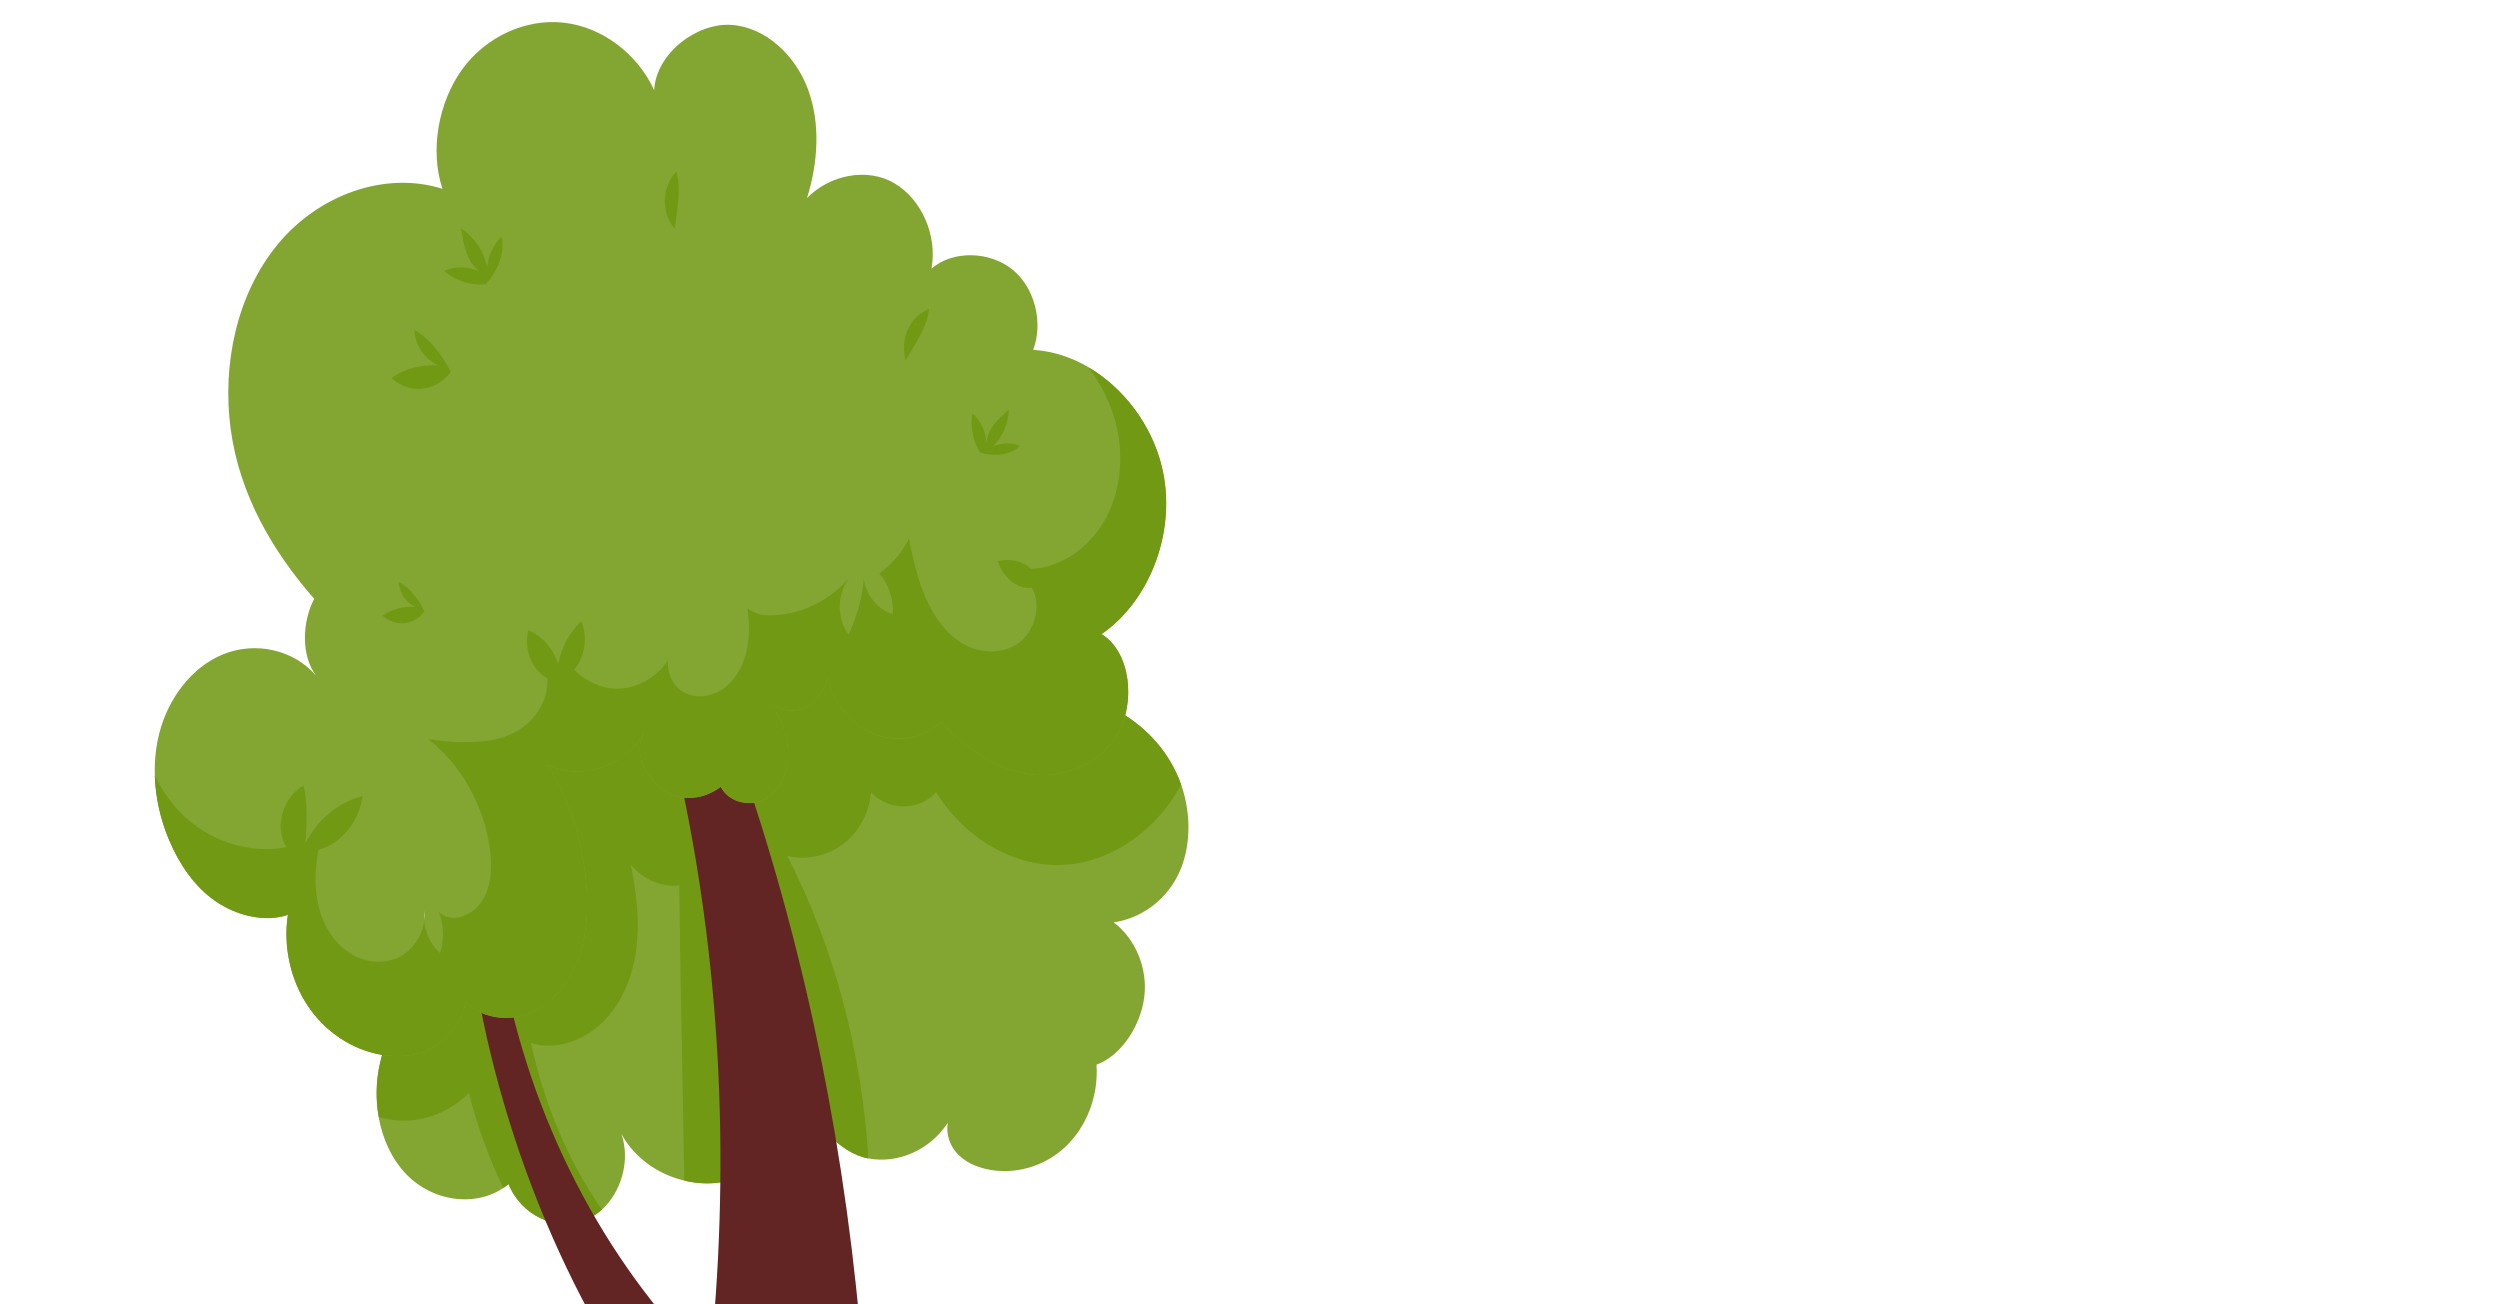
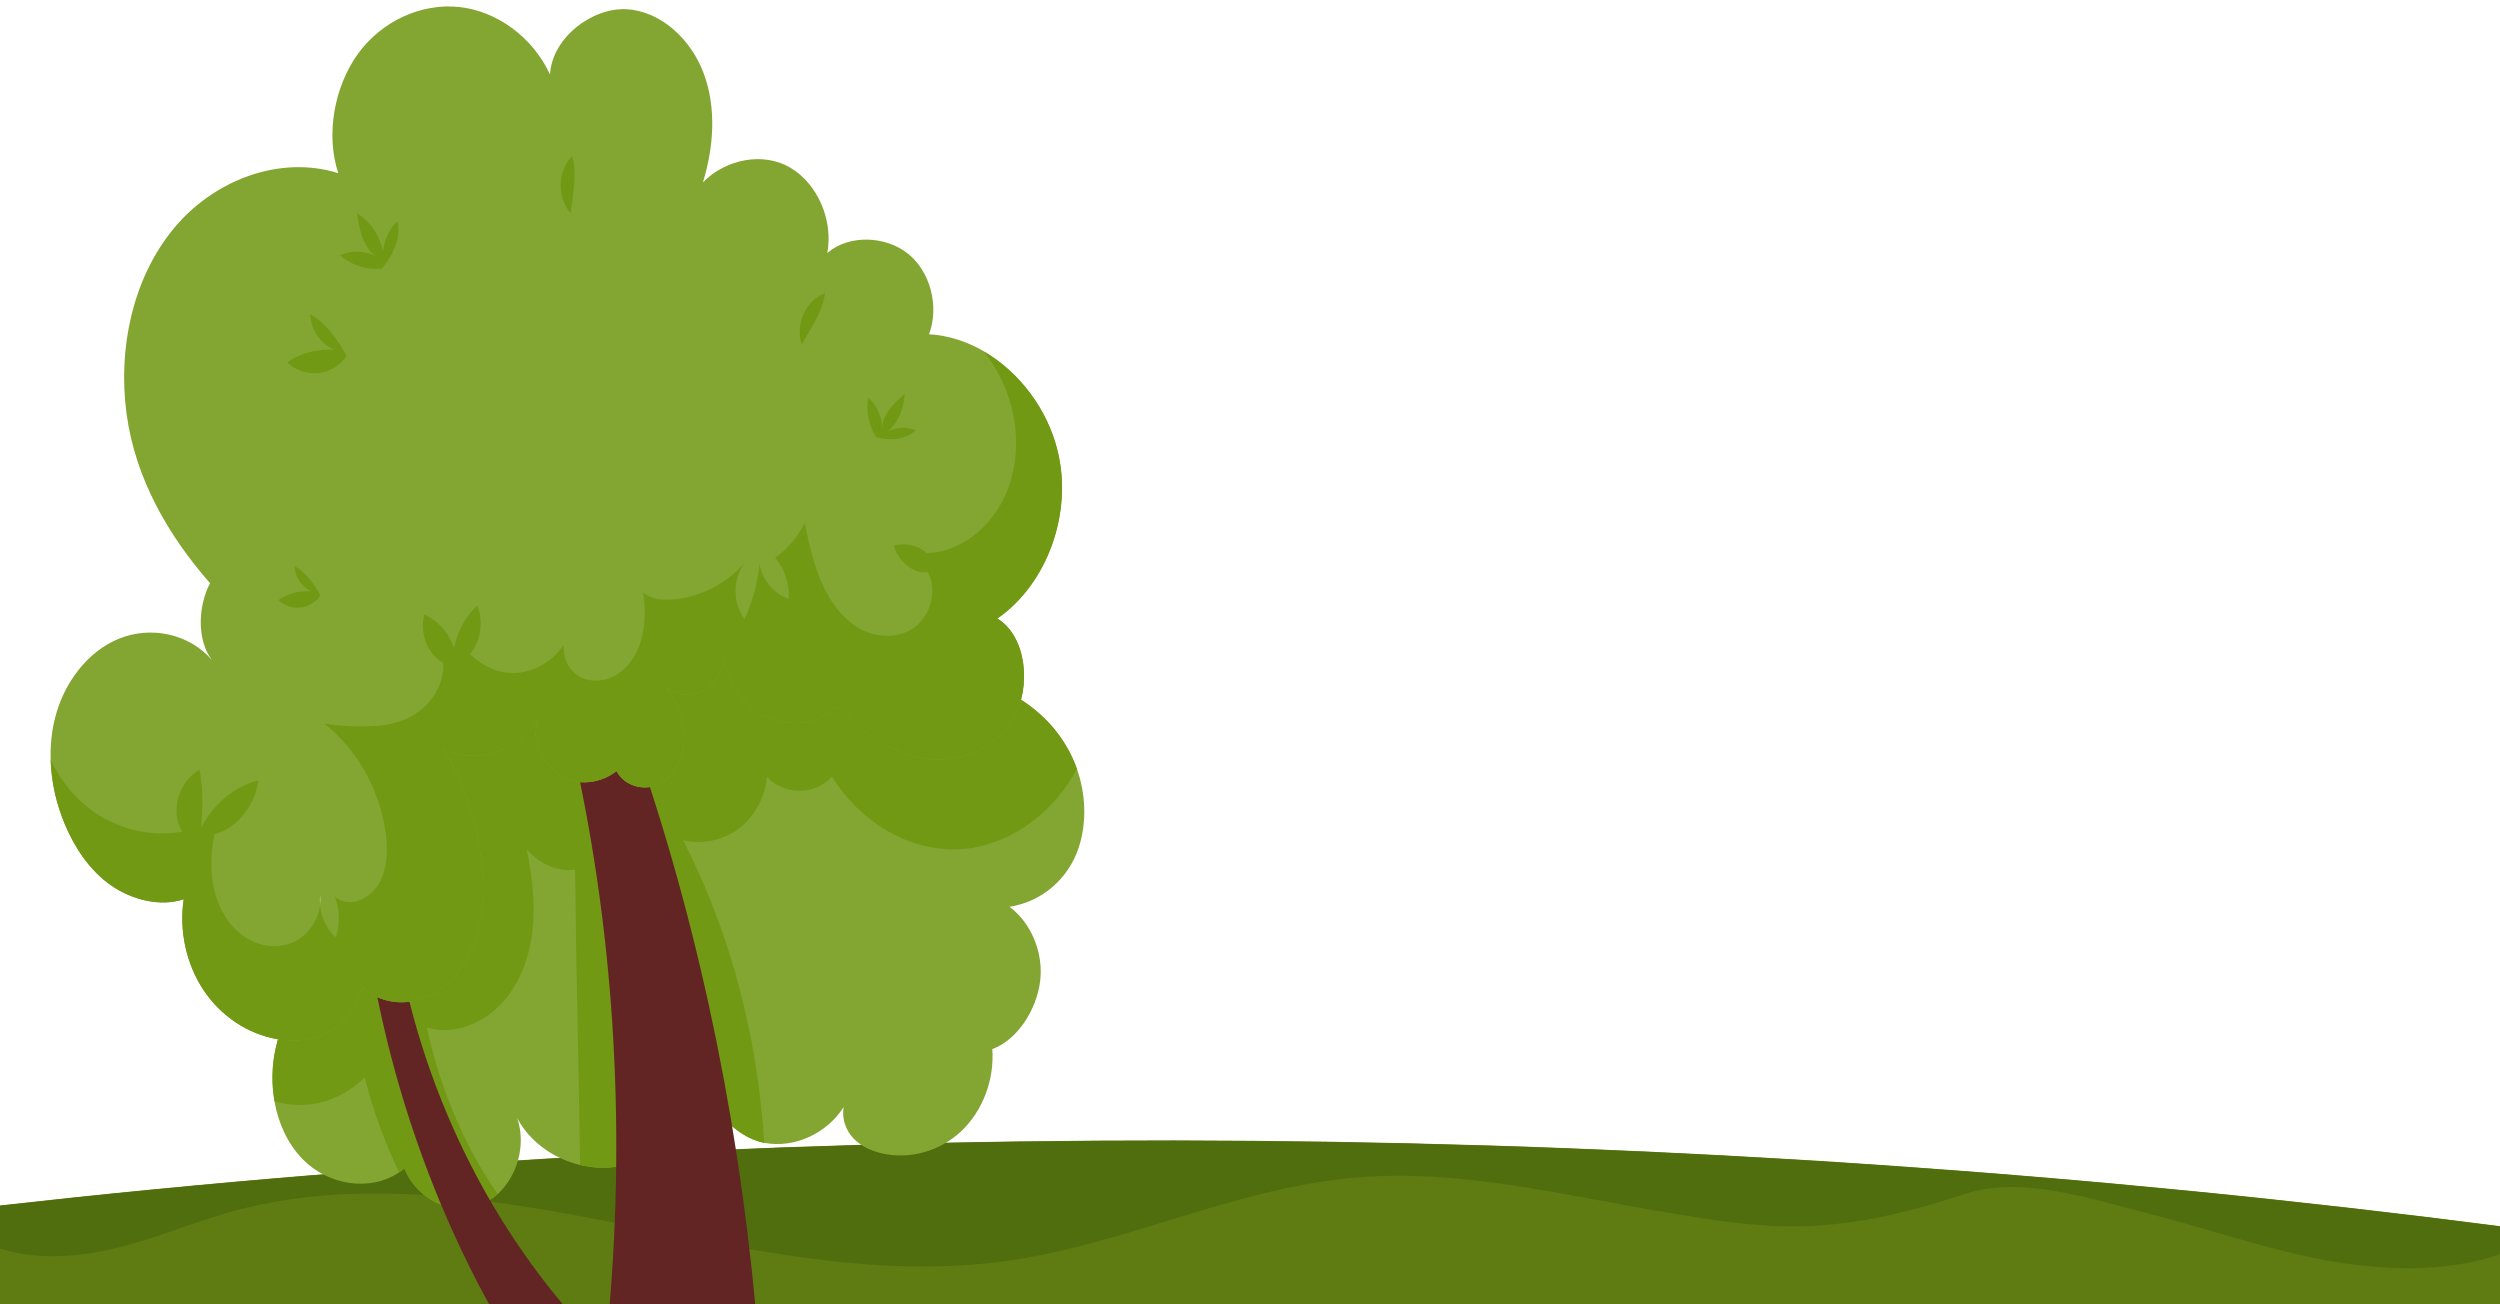
<svg xmlns="http://www.w3.org/2000/svg" version="1.1" id="Layer_1" x="0px" y="0px" viewBox="0 0 1920 1000.9" style="enable-background:new 0 0 1920 1000.9;" xml:space="preserve">
  <style type="text/css">
- 	.st0{fill:#83A532;}
- 	.st1{fill:#719913;}
- 	.st2{fill:#632424;}
- 	.st3{fill:#D4DDBA;}
+ 	.st0{fill:#5E7C12;}
+ 	.st1{fill:#516E0E;}
+ 	.st2{fill:#83A532;}
+ 	.st3{fill:#719913;}
+ 	.st4{fill:#632424;}
+ 	.st5{fill:#D4DDBA;}
</style>
  <g>
-     <path class="st0" d="M908.6,662.5c-8.1,25-29,42.2-53.3,45.9c16.8,12.5,26.3,35.6,23.5,57.4c-2.8,21.8-17.4,44.8-36.7,51.9   c1.7,23.5-7.4,47.5-23.8,63c-16.4,15.5-39.7,22-61,17.1c-8.1-1.9-16-5.4-21.9-11.6c-5.9-6.2-9-15.1-7.5-23.9   c-13.3,20.6-38,31.7-60.9,27.4h-0.1c-22.8-4.3-44.6-29.7-50.6-53.8c-2.5,33.4-26.7,63.6-57,71c-10.9,2.7-22.6,2.5-33.8-0.2   c-19.9-4.7-38.3-17.4-48.3-35.9c7.1,20.2,0.1,44.5-15,58.3c-3.5,3.1-7.4,5.8-11.7,7.6c-22.8,9.9-50.2-3-59.9-27.3   c-1.3,1.1-2.7,2.1-4.1,3c-22.5,15.1-54.7,9.8-74.1-10.2c-11.5-11.8-18.6-27.5-21.6-44.3c-2.4-13.5-2.1-27.6,0.9-40.9   c6.7-29.9,25.2-55.6,47.8-74.3C356.2,632.1,450,523.8,547.3,485.1s197,17.3,295.1,53.5c23.2,8.6,44.3,25,57.2,47.6   c3,5.1,5.5,10.6,7.5,16.3C913.8,621.7,914.8,643.2,908.6,662.5z" />
    <g>
-       <path class="st1" d="M907.1,602.6c-16.2,30.2-44.4,53.1-76.3,59.8c-43.2,9.1-87.3-14.6-111.9-54c-12.7,14.6-37.1,14.5-49.9,0    c-1.4,15.8-9.4,30.7-21.4,39.8s-28.8,12.9-43,9c36.5,71.3,57.3,151.2,62.3,232.5c-22.8-4.3-44.6-29.7-50.6-53.8    c-2.5,33.4-26.7,63.6-57,71c-10.9,2.7-22.6,2.5-33.8-0.2c-1-75.6-3.1-151.2-3.8-226.8c-14,1.8-27.7-4.7-37.3-15.8    c4.4,20.8,6.9,42.4,4.4,63.6c-2.5,21.2-10.7,42.2-25.3,56.7c-14.5,14.5-36.8,22.9-55.7,16.6c9.9,46,28.2,90.2,54.4,128    c-3.5,3.1-7.4,5.8-11.7,7.6c-22.8,9.9-50.2-3-59.9-27.3c-1.3,1.1-2.7,2.1-4.1,3c-11-23.1-20-47.5-26.4-72.9    c-14,14.1-33.4,21.9-52.5,21.2c-5.7-0.2-11.3-1.2-16.7-2.8c-2.4-13.5-2.1-27.6,0.9-40.9c6.7-29.9,25.2-55.6,47.8-74.3    C356.2,632.1,450,523.8,547.3,485.1s197,17.3,295.1,53.5c23.2,8.6,44.3,25,57.2,47.6C902.5,591.4,905,596.9,907.1,602.6z" />
+       <path class="st0" d="M1923.3,955.8v124.1H-4.2c0-38.2,2-81.3,2.8-121.7c0.2-11,0.4-21.8,0.4-32.3c637.2-71.8,1289-66.3,1924,16.2    C1923,947.2,1923.3,950.7,1923.3,955.8z" />
+       <g>
+         <path class="st1" d="M1923.3,955.8v6.2c-1,0.5-2.1,0.9-3.2,1.3c-42.7,14.6-92.3,12.6-137.6,3.9c-45.3-8.8-88.2-23.9-132.5-35.2     c-44.4-11.3-97.7-29.4-140.7-15.1c-105.3,34.9-153.9,26.8-231.5,13.9c-77.6-13-155.5-32.9-234.5-26.6c-95,7.6-178.9,52-273,64.6     c-98.3,13.1-197.9-9.5-294.5-28.9s-200.3-35.6-294.5-10.3c-33.2,8.9-64.1,22.8-97.9,30.3c-27.6,6.1-59,7.4-84.8-1.5     c0.2-11,0.4-21.8,0.4-32.3c637.2-71.8,1289-66.3,1924,16.2C1923,947.2,1923.3,950.7,1923.3,955.8z" />
+       </g>
    </g>
-     <path class="st2" d="M570.7,591.1c-15.6,4.8-31.1,9.5-46.7,14.3c30.5,145,36.7,295.6,20.9,443.8C463,968,406.5,857.8,385.5,739.7   c-7.4-1.2-15.2,0.3-21.9,3.9c22.6,140.9,81.6,279.2,170.5,385.6c-20.5,126.8-57.1,250.7-108.6,366.3c71.7,6.4,141.1,9.8,212.8,16.1   C695.9,1213.4,668.5,877,570.7,591.1L570.7,591.1z" />
-     <path class="st0" d="M858.3,563.8c-14,23.8-42.5,34.5-68.3,30.7s-48.9-20.1-67.1-40.2c-15.1,13-33.6,16.5-51.7,9.3   c-18.1-7.2-32.1-25.1-35.8-45.5c-0.7,10.6-7.4,20.8-16.4,25.2c-9.1,4.3-20.3,2.7-28.1-3.9c8.5,10.7,14,24.6,14.4,38.7   c0.4,14.1-6,28.8-17.5,35.4c-11.5,6.6-27.9,3-34.3-9.3c-13.8,10.8-34.3,12.2-47.1,0.1c-12.8-12.1-19.6-26.2-11.5-42.3   c-14.5,26.6-48.6,38.1-74.6,25.2c16.9,26.4,26.4,56.9,29.7,88.8c2,19.6,1.2,39.9-5.2,58.4c-6.4,18.4-19,35-35.7,42.8   c-16.8,7.8-37.9,5.7-51.5-7.5c-2.7,14.3-12.9,28.5-25,34.9c-12.1,6.5-26.2,7.7-39.5,5.5c-22.5-3.8-43.4-17.6-56.7-37.6   c-13.3-19.9-19-45.7-15.3-69.9c-18.1,6.1-40,0.4-55.9-10.7c-15.9-11.1-27.6-28.3-35.4-46.9c-6.5-15.5-10.4-32.5-10.9-49.4   c-0.3-10.9,0.7-21.8,3.4-32.3c6.8-26.9,24.9-51,49.1-60.8c24.2-9.9,54-4,71.5,16.6c-11.9-15.4-10.8-41.8-1.6-59.2   c-32.1-36.7-57.3-80.1-64.1-130.1C170.4,279.6,182,225.9,213,188c30.9-37.8,81.9-57.1,126.8-43c-9.9-29.9-2.9-66.8,15.2-91.8   c18.2-25,48.6-39,77.8-35.8s56.5,23.4,69.6,51.8c1.6-28.4,32.6-51.6,58.9-50.1c26.3,1.5,49.4,23,59.2,49.4s7.7,56.6-0.7,83.6   c17.3-17.8,46.3-23.7,67.2-11.3s33,40.1,28.4,65.5c16.6-14.4,44.9-13.2,62,0.6c17.1,13.7,24.1,40.4,16.1,61.8   c14.9,0.9,29.3,5.6,42.4,13.3c27.1,15.9,48.5,44.2,56.3,76.2c11.7,47.6-7.9,102.1-46.3,128.7C868.6,500.8,872.2,540,858.3,563.8z" />
+   </g>
+   <g>
+     <path class="st2" d="M828.6,650.5c-8.1,25-29,42.2-53.3,45.9c16.8,12.5,26.3,35.6,23.5,57.4c-2.8,21.8-17.4,44.8-36.7,51.9   c1.7,23.5-7.4,47.5-23.8,63c-16.4,15.5-39.7,22-61,17.1c-8.1-1.9-16-5.4-21.9-11.6c-5.9-6.2-9-15.1-7.5-23.9   c-13.3,20.6-38,31.7-60.9,27.4h-0.1c-22.8-4.3-44.6-29.7-50.6-53.8c-2.5,33.4-26.7,63.6-57,71c-10.9,2.7-22.6,2.5-33.8-0.2   c-19.9-4.7-38.3-17.4-48.3-35.9c7.1,20.2,0.1,44.5-15,58.3c-3.5,3.1-7.4,5.8-11.7,7.6c-22.8,9.9-50.2-3-59.9-27.3   c-1.3,1.1-2.7,2.1-4.1,3c-22.5,15.1-54.7,9.8-74.1-10.2c-11.5-11.8-18.6-27.5-21.6-44.3c-2.4-13.5-2.1-27.6,0.9-40.9   c6.7-29.9,25.2-55.6,47.8-74.3C276.2,620.1,370,511.8,467.3,473.1s197,17.3,295.1,53.5c23.2,8.6,44.3,25,57.2,47.6   c3,5.1,5.5,10.6,7.5,16.3C833.8,609.7,834.8,631.2,828.6,650.5z" />
    <g>
-       <path class="st3" d="M325.8,706.8c-0.2-2.5-0.2-5,0.1-7.5C326.1,701.8,326.1,704.3,325.8,706.8z" />
+       <path class="st3" d="M827.1,590.6c-16.2,30.2-44.4,53.1-76.3,59.8c-43.2,9.1-87.3-14.6-111.9-54c-12.7,14.6-37.1,14.5-49.9,0    c-1.4,15.8-9.4,30.7-21.4,39.8s-28.8,12.9-43,9c36.5,71.3,57.3,151.2,62.3,232.5c-22.8-4.3-44.6-29.7-50.6-53.8    c-2.5,33.4-26.7,63.6-57,71c-10.9,2.7-22.6,2.5-33.8-0.2c-1-75.6-3.1-151.2-3.8-226.8c-14,1.8-27.7-4.7-37.3-15.8    c4.4,20.8,6.9,42.4,4.4,63.6c-2.5,21.2-10.7,42.2-25.3,56.7c-14.5,14.5-36.8,22.9-55.7,16.6c9.9,46,28.2,90.2,54.4,128    c-3.5,3.1-7.4,5.8-11.7,7.6c-22.8,9.9-50.2-3-59.9-27.3c-1.3,1.1-2.7,2.1-4.1,3c-11-23.1-20-47.5-26.4-72.9    c-14,14.1-33.4,21.9-52.5,21.2c-5.7-0.2-11.3-1.2-16.7-2.8c-2.4-13.5-2.1-27.6,0.9-40.9c6.7-29.9,25.2-55.6,47.8-74.3    C276.2,620.1,370,511.8,467.3,473.1s197,17.3,295.1,53.5c23.2,8.6,44.3,25,57.2,47.6C822.5,579.4,825,584.9,827.1,590.6z" />
+     </g>
+     <path class="st4" d="M490.7,579.1c-15.6,4.8-31.1,9.5-46.7,14.3c30.5,145,36.7,295.6,20.9,443.8C383,956,326.5,845.8,305.5,727.7   c-7.4-1.2-15.2,0.3-21.9,3.9c22.6,140.9,81.6,279.2,170.5,385.6c-20.5,126.8-57.1,250.7-108.6,366.3c71.7,6.4,141.1,9.8,212.8,16.1   C615.9,1201.4,588.5,865,490.7,579.1L490.7,579.1z" />
+     <path class="st2" d="M778.3,551.8c-14,23.8-42.5,34.5-68.3,30.7s-48.9-20.1-67.1-40.2c-15.1,13-33.6,16.5-51.7,9.3   c-18.1-7.2-32.1-25.1-35.8-45.5c-0.7,10.6-7.4,20.8-16.4,25.2c-9.1,4.3-20.3,2.7-28.1-3.9c8.5,10.7,14,24.6,14.4,38.7   c0.4,14.1-6,28.8-17.5,35.4c-11.5,6.6-27.9,3-34.3-9.3c-13.8,10.8-34.3,12.2-47.1,0.1c-12.8-12.1-19.6-26.2-11.5-42.3   c-14.5,26.6-48.6,38.1-74.6,25.2c16.9,26.4,26.4,56.9,29.7,88.8c2,19.6,1.2,39.9-5.2,58.4c-6.4,18.4-19,35-35.7,42.8   c-16.8,7.8-37.9,5.7-51.5-7.5c-2.7,14.3-12.9,28.5-25,34.9c-12.1,6.5-26.2,7.7-39.5,5.5c-22.5-3.8-43.4-17.6-56.7-37.6   c-13.3-19.9-19-45.7-15.3-69.9c-18.1,6.1-40,0.4-55.9-10.7c-15.9-11.1-27.6-28.3-35.4-46.9c-6.5-15.5-10.4-32.5-10.9-49.4   c-0.3-10.9,0.7-21.8,3.4-32.3c6.8-26.9,24.9-51,49.1-60.8c24.2-9.9,54-4,71.5,16.6c-11.9-15.4-10.8-41.8-1.6-59.2   c-32.1-36.7-57.3-80.1-64.1-130.1C90.4,267.6,102,213.9,133,176c30.9-37.8,81.9-57.1,126.8-43c-9.9-29.9-2.9-66.8,15.2-91.8   c18.2-25,48.6-39,77.8-35.8s56.5,23.4,69.6,51.8C424,28.8,455,5.6,481.3,7.1s49.4,23,59.2,49.4s7.7,56.6-0.7,83.6   c17.3-17.8,46.3-23.7,67.2-11.3s33,40.1,28.4,65.5c16.6-14.4,44.9-13.2,62,0.6c17.1,13.7,24.1,40.4,16.1,61.8   c14.9,0.9,29.3,5.6,42.4,13.3c27.1,15.9,48.5,44.2,56.3,76.2c11.7,47.6-7.9,102.1-46.3,128.7C788.6,488.8,792.2,528,778.3,551.8z" />
+     <g>
+       <path class="st5" d="M245.8,694.8c-0.2-2.5-0.2-5,0.1-7.5C246.1,689.8,246.1,692.3,245.8,694.8z" />
    </g>
    <g>
-       <path class="st1" d="M858.3,563.8c-14,23.8-42.5,34.5-68.3,30.7s-48.9-20.1-67.1-40.2c-15.1,13-33.6,16.5-51.7,9.3    c-18.1-7.2-32.1-25.1-35.8-45.5c-0.7,10.6-7.4,20.8-16.4,25.2c-9.1,4.3-20.3,2.7-28.1-3.9c8.5,10.7,14,24.6,14.4,38.7    c0.4,14.1-6,28.8-17.5,35.4c-11.5,6.6-27.9,3-34.3-9.3c-13.8,10.8-34.3,12.2-47.1,0.1c-12.8-12.1-19.6-26.2-11.5-42.3    c-14.5,26.6-48.6,38.1-74.6,25.2c16.9,26.4,26.4,56.9,29.7,88.8c2,19.6,1.2,39.9-5.2,58.4c-6.4,18.4-19,35-35.7,42.8    c-16.8,7.8-37.9,5.7-51.5-7.5c-2.7,14.3-12.9,28.5-25,34.9c-12.1,6.5-26.2,7.7-39.5,5.5c-22.5-3.8-43.4-17.6-56.7-37.6    c-13.3-19.9-19-45.7-15.3-69.9c-18.1,6.1-40,0.4-55.9-10.7c-15.9-11.1-27.6-28.3-35.4-46.9c-6.5-15.5-10.4-32.5-10.9-49.4    c6.1,12.9,14.7,24.5,25.2,33.7c21,18.2,49.4,26.3,75.9,21.4c-9.8-15.7-2.5-39,13.2-47.4c3,13.3,2.5,30.9,1.3,44.5    c9.1-18.1,25.4-31.8,44-36.5c-2.7,19.4-16.2,36.6-33.8,41.4c-3,14.2-3.4,30.3,0.2,44.3s11.6,27,23.1,34.6    c11.5,7.7,26.5,9.5,38.7,3.3c10.1-5.1,17.7-16,19.1-27.8c0.8,9.5,5.2,18.8,12.1,24.8c3.4-10,3-21.4-0.7-31.3    c9.9,8.9,25.3,2.9,32.8-8.3c7.5-11.3,8.1-26.3,6.3-40c-4.5-33.6-22-64.9-47.5-84.8c13,2.4,23.9,2.7,37.1,2.2    c13.1-0.4,26.6-3.9,37.2-12.3c10.6-8.4,18.1-22.2,17.3-36.4c-12.3-6.6-18.2-22.7-14.6-37c10.7,4.7,19.1,14.1,22.9,25.9    c2.4-12.9,8.7-24,17.7-32.9c5.2,12.1,2.9,27.5-5.5,37.4c10.2,9.8,23.9,15.9,37.5,14.3c13.6-1.6,26.5-9.5,34.6-21.5    c-0.9,11.1,4.8,21.6,14.5,25.6c9.6,4,21,1.6,29.4-4.9c8.3-6.5,13.9-16.7,16.4-27.5s2.3-22.2,0.7-33.2c4.9,3.6,10.5,5.4,16.5,5.4    c23.2,0.2,46.3-10.6,62-29.1c-9.8,12-10.2,31.6-0.7,43.9c6-13.2,10.4-28,11.5-42.7c1.9,12.6,11,23.5,22.4,27.1    c0.7-11.4-3.1-23.2-10.4-31.4c9.5-6.6,17.5-16,22.7-26.8c3.2,15.7,6.7,31.3,13,45.8s16,27.8,29.1,35.3c13.1,7.4,30.1,8,42.4-1    c12.2-9.1,17.7-28.6,10-42.3c-11.4,1.6-22.5-8.6-26.2-20.4c8.6-2.2,18.8-0.5,25.5,5.9c23.7-0.8,45.7-17,57.6-39.1    c11.9-22.1,13.8-49.7,7.2-74.2c-4.1-15.2-11.3-29.1-20.6-41.4c27.1,15.9,48.5,44.2,56.3,76.2C904,406,884.4,460.5,846,487.1    C868.6,500.8,872.2,540,858.3,563.8z" />
+       <path class="st3" d="M778.3,551.8c-14,23.8-42.5,34.5-68.3,30.7s-48.9-20.1-67.1-40.2c-15.1,13-33.6,16.5-51.7,9.3    c-18.1-7.2-32.1-25.1-35.8-45.5c-0.7,10.6-7.4,20.8-16.4,25.2c-9.1,4.3-20.3,2.7-28.1-3.9c8.5,10.7,14,24.6,14.4,38.7    c0.4,14.1-6,28.8-17.5,35.4c-11.5,6.6-27.9,3-34.3-9.3c-13.8,10.8-34.3,12.2-47.1,0.1c-12.8-12.1-19.6-26.2-11.5-42.3    c-14.5,26.6-48.6,38.1-74.6,25.2c16.9,26.4,26.4,56.9,29.7,88.8c2,19.6,1.2,39.9-5.2,58.4c-6.4,18.4-19,35-35.7,42.8    c-16.8,7.8-37.9,5.7-51.5-7.5c-2.7,14.3-12.9,28.5-25,34.9c-12.1,6.5-26.2,7.7-39.5,5.5c-22.5-3.8-43.4-17.6-56.7-37.6    c-13.3-19.9-19-45.7-15.3-69.9c-18.1,6.1-40,0.4-55.9-10.7c-15.9-11.1-27.6-28.3-35.4-46.9c-6.5-15.5-10.4-32.5-10.9-49.4    c6.1,12.9,14.7,24.5,25.2,33.7c21,18.2,49.4,26.3,75.9,21.4c-9.8-15.7-2.5-39,13.2-47.4c3,13.3,2.5,30.9,1.3,44.5    c9.1-18.1,25.4-31.8,44-36.5c-2.7,19.4-16.2,36.6-33.8,41.4c-3,14.2-3.4,30.3,0.2,44.3s11.6,27,23.1,34.6    c11.5,7.7,26.5,9.5,38.7,3.3c10.1-5.1,17.7-16,19.1-27.8c0.8,9.5,5.2,18.8,12.1,24.8c3.4-10,3-21.4-0.7-31.3    c9.9,8.9,25.3,2.9,32.8-8.3c7.5-11.3,8.1-26.3,6.3-40c-4.5-33.6-22-64.9-47.5-84.8c13,2.4,23.9,2.7,37.1,2.2    c13.1-0.4,26.6-3.9,37.2-12.3c10.6-8.4,18.1-22.2,17.3-36.4c-12.3-6.6-18.2-22.7-14.6-37c10.7,4.7,19.1,14.1,22.9,25.9    c2.4-12.9,8.7-24,17.7-32.9c5.2,12.1,2.9,27.5-5.5,37.4c10.2,9.8,23.9,15.9,37.5,14.3c13.6-1.6,26.5-9.5,34.6-21.5    c-0.9,11.1,4.8,21.6,14.5,25.6c9.6,4,21,1.6,29.4-4.9c8.3-6.5,13.9-16.7,16.4-27.5s2.3-22.2,0.7-33.2c4.9,3.6,10.5,5.4,16.5,5.4    c23.2,0.2,46.3-10.6,62-29.1c-9.8,12-10.2,31.6-0.7,43.9c6-13.2,10.4-28,11.5-42.7c1.9,12.6,11,23.5,22.4,27.1    c0.7-11.4-3.1-23.2-10.4-31.4c9.5-6.6,17.5-16,22.7-26.8c3.2,15.7,6.7,31.3,13,45.8s16,27.8,29.1,35.3c13.1,7.4,30.1,8,42.4-1    c12.2-9.1,17.7-28.6,10-42.3c-11.4,1.6-22.5-8.6-26.2-20.4c8.6-2.2,18.8-0.5,25.5,5.9c23.7-0.8,45.7-17,57.6-39.1    c11.9-22.1,13.8-49.7,7.2-74.2c-4.1-15.2-11.3-29.1-20.6-41.4c27.1,15.9,48.5,44.2,56.3,76.2C824,394,804.4,448.5,766,475.1    C788.6,488.8,792.2,528,778.3,551.8z" />
    </g>
    <g>
-       <path class="st1" d="M346.2,285.6c-5.3,7.3-13.3,12.1-21.8,12.9c-8.5,0.9-17.3-2.1-23.7-8.1c10.3-7.7,23.6-10.5,36.1-9.8    c-10.4-4.2-17.9-15.2-18.6-27.2C330,259.7,339.8,273.2,346.2,285.6L346.2,285.6z" />
+       <path class="st3" d="M266.2,273.6c-5.3,7.3-13.3,12.1-21.8,12.9c-8.5,0.9-17.3-2.1-23.7-8.1c10.3-7.7,23.6-10.5,36.1-9.8    c-10.4-4.2-17.9-15.2-18.6-27.2C250,247.7,259.8,261.2,266.2,273.6L266.2,273.6z" />
    </g>
    <g>
-       <path class="st1" d="M326,469.5c-3.7,5.1-9.4,8.5-15.4,9.1s-12.2-1.5-16.8-5.7c7.3-5.4,16.7-7.4,25.5-6.8    c-7.4-3-12.6-10.8-13.1-19.2C314.7,451.2,321.6,460.7,326,469.5L326,469.5z" />
+       <path class="st3" d="M246,457.5c-3.7,5.1-9.4,8.5-15.4,9.1s-12.2-1.5-16.8-5.7c7.3-5.4,16.7-7.4,25.5-6.8    c-7.4-3-12.6-10.8-13.1-19.2C234.7,439.2,241.6,448.7,246,457.5L246,457.5z" />
    </g>
    <g>
-       <path class="st1" d="M373.2,218.2c-11.4,1.4-23.2-2.4-32.1-10.2c8.7-3.7,18.9-3.7,27.4,0.7c-4.9-3.5-8-8.7-10.2-14.6    c-2.1-5.9-3.2-12.1-4.1-18.4c10.2,6.3,17.5,17.3,20,29.6c0.8-9,4.8-17.6,11.1-23.5C388.1,194.8,381.7,208.6,373.2,218.2    L373.2,218.2z" />
+       <path class="st3" d="M293.2,206.2c-11.4,1.4-23.2-2.4-32.1-10.2c8.7-3.7,18.9-3.7,27.4,0.7c-4.9-3.5-8-8.7-10.2-14.6    c-2.1-5.9-3.2-12.1-4.1-18.4c10.2,6.3,17.5,17.3,20,29.6c0.8-9,4.8-17.6,11.1-23.5C308.1,182.8,301.7,196.6,293.2,206.2    L293.2,206.2z" />
    </g>
    <g>
-       <path class="st1" d="M752.9,347.7c-5.7-8.7-7.9-19.9-6.1-30.3c6.2,5.5,10.3,13.9,10.8,22.6c0.4-5.4,2.8-10.1,6-14.3    c3.2-4.2,7.2-7.6,11.1-11c-0.2,10.8-4.9,21.3-12.4,28.4c6.6-3.1,14.3-3.4,21-0.7C775.5,350,763.2,350.6,752.9,347.7L752.9,347.7z" />
+       <path class="st3" d="M672.9,335.7c-5.7-8.7-7.9-19.9-6.1-30.3c6.2,5.5,10.3,13.9,10.8,22.6c0.4-5.4,2.8-10.1,6-14.3    c3.2-4.2,7.2-7.6,11.1-11c-0.2,10.8-4.9,21.3-12.4,28.4c6.6-3.1,14.3-3.4,21-0.7C695.5,338,683.2,338.6,672.9,335.7L672.9,335.7z" />
    </g>
    <g>
-       <path class="st1" d="M518.2,175.7c-5.1-6-7.9-14.1-7.6-22.2c0.2-8.1,3.4-16.1,8.8-21.7C523.5,145.6,519.8,161.3,518.2,175.7    L518.2,175.7z" />
+       <path class="st3" d="M438.2,163.7c-5.1-6-7.9-14.1-7.6-22.2c0.2-8.1,3.4-16.1,8.8-21.7C443.5,133.6,439.8,149.3,438.2,163.7    L438.2,163.7z" />
    </g>
    <g>
-       <path class="st1" d="M695.6,276.6c-2.3-7.7-1.7-16.4,1.6-23.6c3.3-7.3,9.3-13,16.3-15.8C712,251.6,702.5,264.3,695.6,276.6z" />
+       <path class="st3" d="M615.6,264.6c-2.3-7.7-1.7-16.4,1.6-23.6c3.3-7.3,9.3-13,16.3-15.8C632,239.6,622.5,252.3,615.6,264.6z" />
    </g>
  </g>
</svg>
